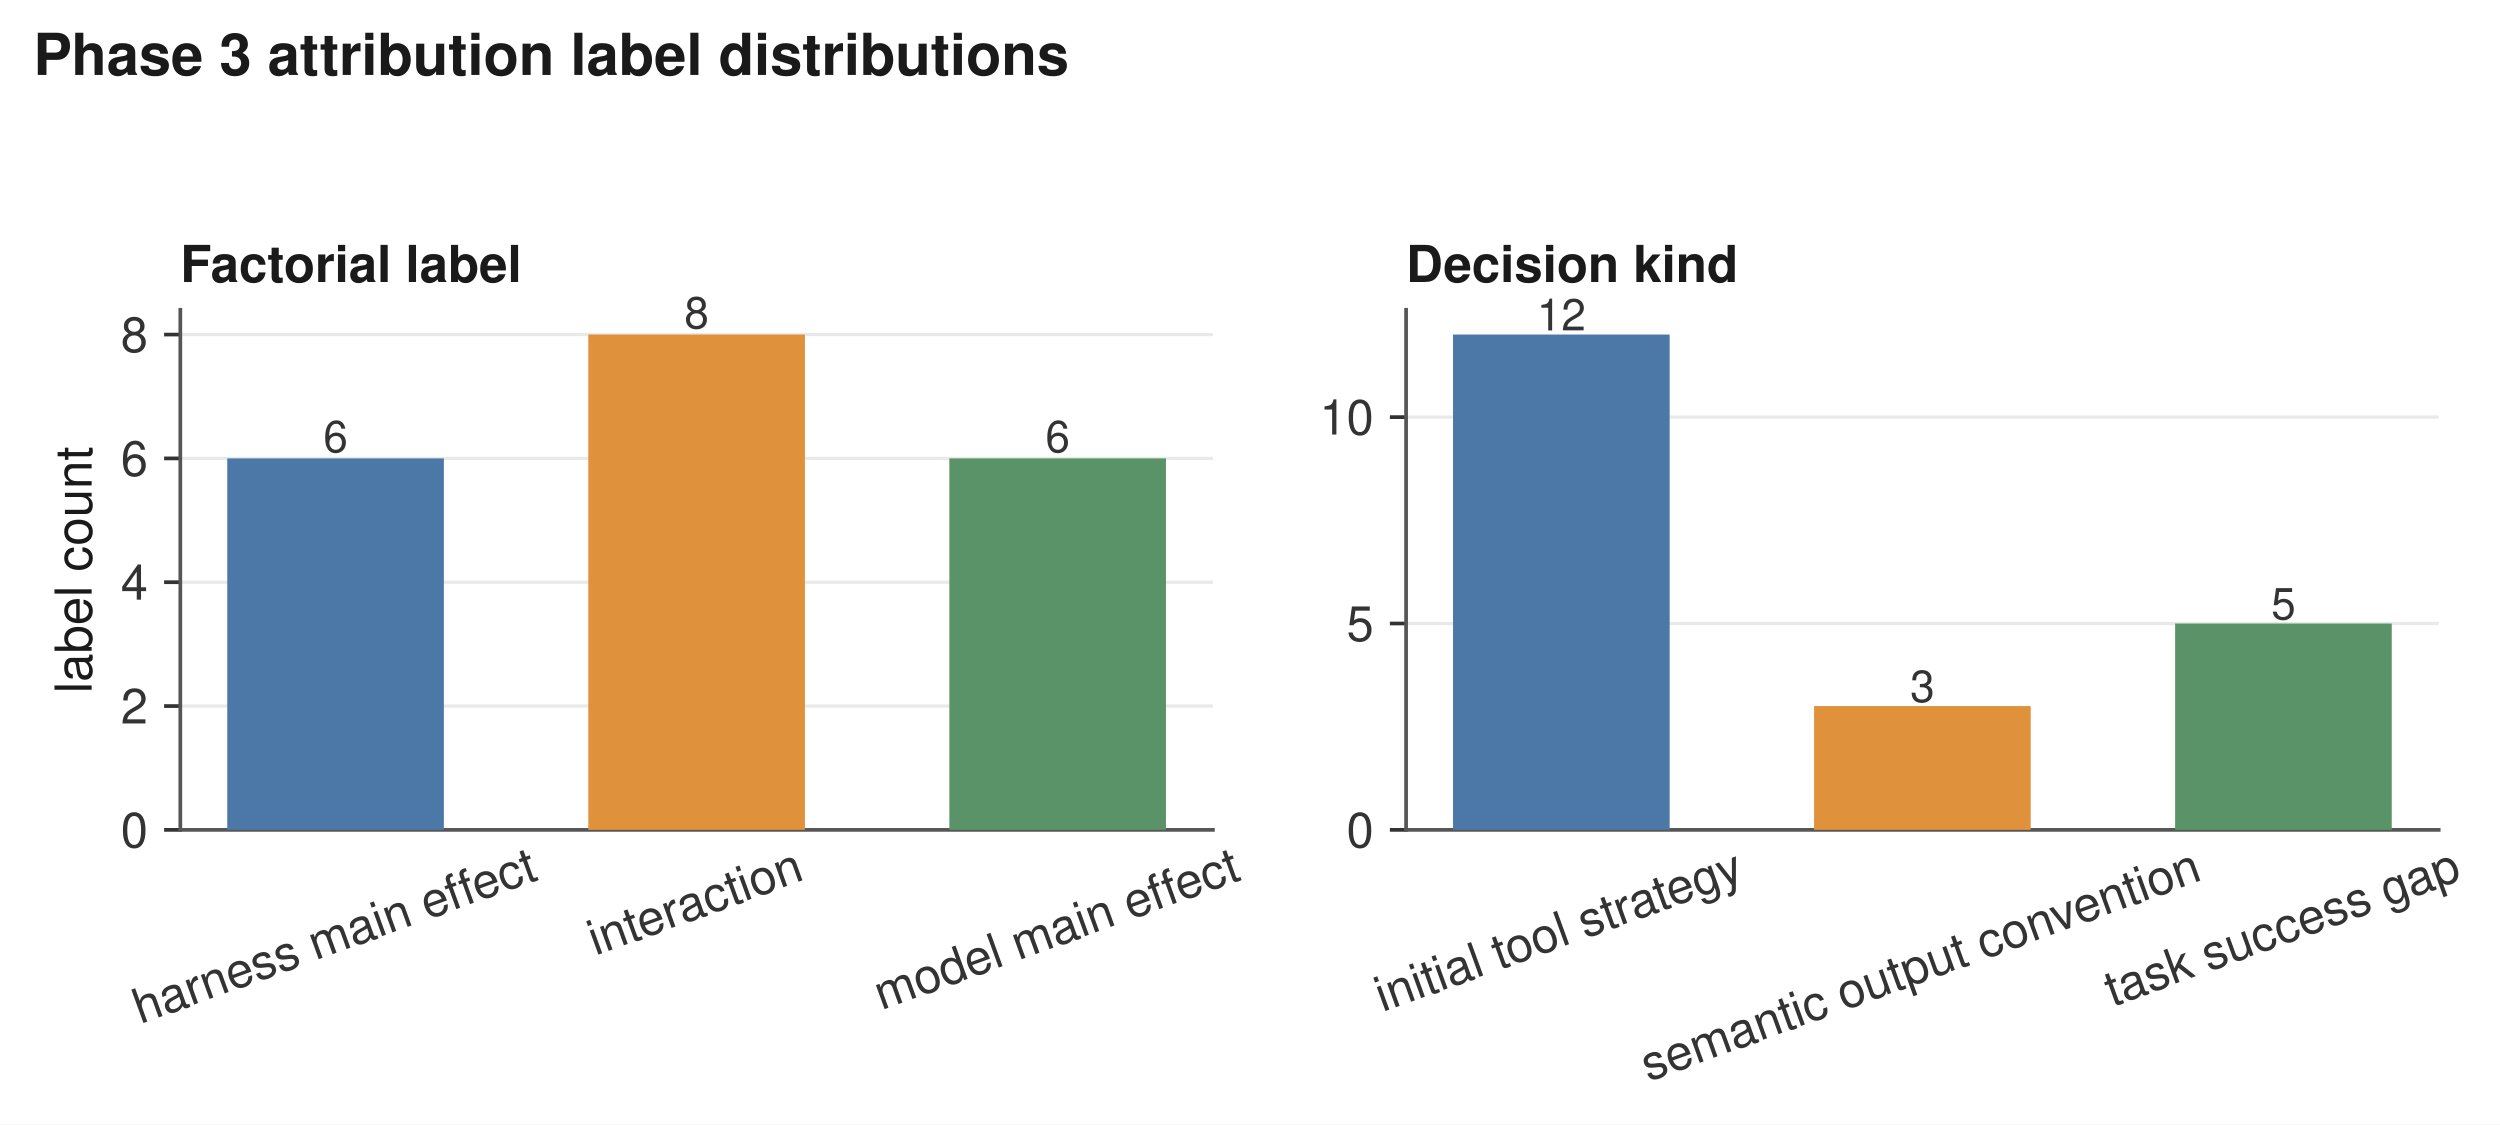
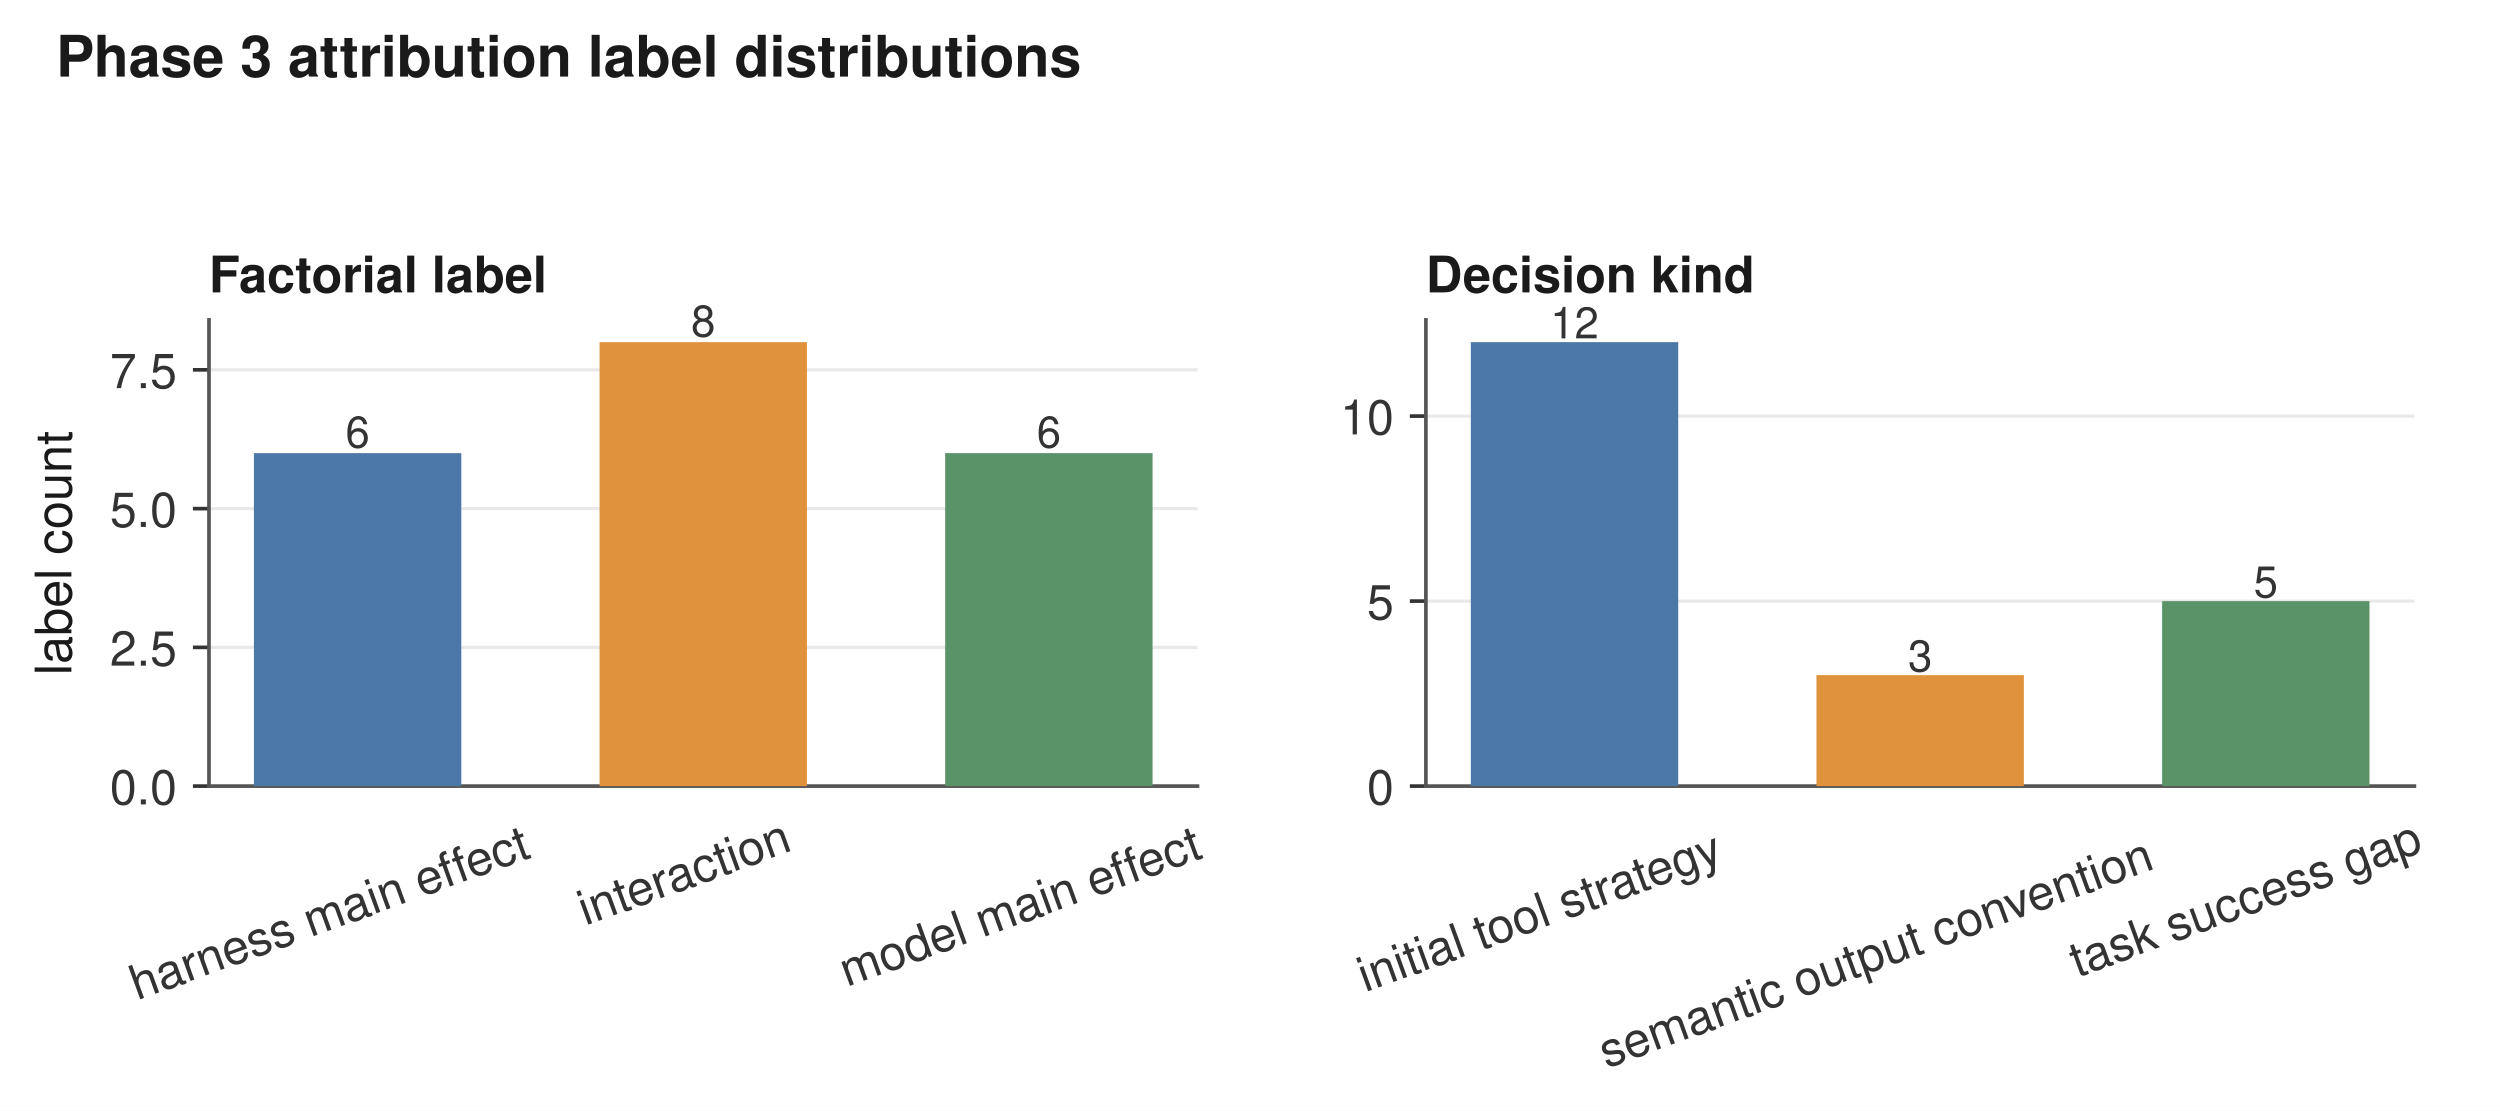
- <svg xmlns="http://www.w3.org/2000/svg" xmlns:xlink="http://www.w3.org/1999/xlink" width="539.388pt" height="242.603pt" viewBox="0 0 539.388 242.603" version="1.1">
+ <svg xmlns="http://www.w3.org/2000/svg" xmlns:xlink="http://www.w3.org/1999/xlink" width="544.845pt" height="242.075pt" viewBox="0 0 544.845 242.075" version="1.1">
  <defs>
    <style type="text/css">*{stroke-linejoin: round; stroke-linecap: butt}</style>
  </defs>
  <g id="figure_1">
    <g id="patch_1">
-       <path d="M 0 242.603 L 539.388 242.603 L 539.388 0 L 0 0 z " style="fill: #ffffff" />
+       <path d="M 0 242.075 L 544.845 242.075 L 544.845 0 L 0 0 z " style="fill: #ffffff" />
    </g>
    <g id="axes_1">
      <g id="patch_2">
-         <path d="M 38.904 179.051 L 261.692 179.051 L 261.692 66.84 L 38.904 66.84 z " style="fill: #ffffff" />
+         <path d="M 45.544 171.325 L 260.981 171.325 L 260.981 69.72 L 45.544 69.72 z " style="fill: #ffffff" />
      </g>
      <g id="matplotlib.axis_1">
        <g id="xtick_1">
          <g id="line2d_1" />
          <g id="text_1">
-             <text style="font-size: 10.5px; font-family: 'Helvetica', 'Arial', 'DejaVu Sans', sans-serif; fill: #333333" transform="translate(30.26508 220.9655) rotate(-20)">harness main effect</text>
+             <text style="font-size: 10.5px; font-family: 'Helvetica', 'Arial', 'DejaVu Sans', sans-serif; fill: #333333" transform="translate(29.87964 218.0253) rotate(-20)">harness main effect</text>
          </g>
        </g>
        <g id="xtick_2">
          <g id="line2d_2" />
          <g id="text_2">
-             <text style="font-size: 10.5px; font-family: 'Helvetica', 'Arial', 'DejaVu Sans', sans-serif; fill: #333333" transform="translate(128.4515 206.1966) rotate(-20)">interaction</text>
+             <text style="font-size: 10.5px; font-family: 'Helvetica', 'Arial', 'DejaVu Sans', sans-serif; fill: #333333" transform="translate(127.5731 201.7443) rotate(-20)">interaction</text>
          </g>
        </g>
        <g id="xtick_3">
          <g id="line2d_3" />
          <g id="text_3">
-             <text style="font-size: 10.5px; font-family: 'Helvetica', 'Arial', 'DejaVu Sans', sans-serif; fill: #333333" transform="translate(190.1749 217.9708) rotate(-20)">model main effect</text>
+             <text style="font-size: 10.5px; font-family: 'Helvetica', 'Arial', 'DejaVu Sans', sans-serif; fill: #333333" transform="translate(184.5661 215.0907) rotate(-20)">model main effect</text>
          </g>
        </g>
      </g>
      <g id="matplotlib.axis_2">
        <g id="ytick_1">
          <g id="line2d_4">
-             <path d="M 38.904 179.051 L 261.692 179.051 " clip-path="url(#p4294540454)" style="fill: none; stroke: #e9e9e9; stroke-width: 0.7; stroke-linecap: square" />
+             <path d="M 45.544 171.325 L 260.981 171.325 " clip-path="url(#p346cd25ff2)" style="fill: none; stroke: #e9e9e9; stroke-width: 0.7; stroke-linecap: square" />
          </g>
          <g id="line2d_5">
            <defs>
              <path id="m65aaab735d" d="M 0 0 L -3.5 0 " style="stroke: #333333; stroke-width: 0.8" />
            </defs>
            <g>
-               <use xlink:href="#m65aaab735d" x="38.904" y="179.051" style="fill: #333333; stroke: #333333; stroke-width: 0.8" />
+               <use xlink:href="#m65aaab735d" x="45.544" y="171.325" style="fill: #333333; stroke: #333333; stroke-width: 0.8" />
            </g>
          </g>
          <g id="text_4">
-             <text style="font-size: 10.5px; font-family: 'Helvetica', 'Arial', 'DejaVu Sans', sans-serif; text-anchor: end; fill: #333333" x="31.904" y="182.817" transform="rotate(-0 31.9036 182.817)">0</text>
+             <text style="font-size: 10.5px; font-family: 'Helvetica', 'Arial', 'DejaVu Sans', sans-serif; text-anchor: end; fill: #333333" x="38.544" y="175.315" transform="rotate(-0 38.54422 175.3145)">0.0</text>
          </g>
        </g>
        <g id="ytick_2">
          <g id="line2d_6">
-             <path d="M 38.904 152.334 L 261.692 152.334 " clip-path="url(#p4294540454)" style="fill: none; stroke: #e9e9e9; stroke-width: 0.7; stroke-linecap: square" />
+             <path d="M 45.544 141.086 L 260.981 141.086 " clip-path="url(#p346cd25ff2)" style="fill: none; stroke: #e9e9e9; stroke-width: 0.7; stroke-linecap: square" />
          </g>
          <g id="line2d_7">
            <g>
-               <use xlink:href="#m65aaab735d" x="38.904" y="152.334" style="fill: #333333; stroke: #333333; stroke-width: 0.8" />
+               <use xlink:href="#m65aaab735d" x="45.544" y="141.086" style="fill: #333333; stroke: #333333; stroke-width: 0.8" />
            </g>
          </g>
          <g id="text_5">
-             <text style="font-size: 10.5px; font-family: 'Helvetica', 'Arial', 'DejaVu Sans', sans-serif; text-anchor: end; fill: #333333" x="31.904" y="156.1" transform="rotate(-0 31.9036 156.1001)">2</text>
+             <text style="font-size: 10.5px; font-family: 'Helvetica', 'Arial', 'DejaVu Sans', sans-serif; text-anchor: end; fill: #333333" x="38.544" y="145.075" transform="rotate(-0 38.54422 145.0748)">2.5</text>
          </g>
        </g>
        <g id="ytick_3">
          <g id="line2d_8">
-             <path d="M 38.904 125.617 L 261.692 125.617 " clip-path="url(#p4294540454)" style="fill: none; stroke: #e9e9e9; stroke-width: 0.7; stroke-linecap: square" />
+             <path d="M 45.544 110.846 L 260.981 110.846 " clip-path="url(#p346cd25ff2)" style="fill: none; stroke: #e9e9e9; stroke-width: 0.7; stroke-linecap: square" />
          </g>
          <g id="line2d_9">
            <g>
-               <use xlink:href="#m65aaab735d" x="38.904" y="125.617" style="fill: #333333; stroke: #333333; stroke-width: 0.8" />
+               <use xlink:href="#m65aaab735d" x="45.544" y="110.846" style="fill: #333333; stroke: #333333; stroke-width: 0.8" />
            </g>
          </g>
          <g id="text_6">
-             <text style="font-size: 10.5px; font-family: 'Helvetica', 'Arial', 'DejaVu Sans', sans-serif; text-anchor: end; fill: #333333" x="31.904" y="129.383" transform="rotate(-0 31.9036 129.3832)">4</text>
+             <text style="font-size: 10.5px; font-family: 'Helvetica', 'Arial', 'DejaVu Sans', sans-serif; text-anchor: end; fill: #333333" x="38.544" y="114.835" transform="rotate(-0 38.54422 114.8351)">5.0</text>
          </g>
        </g>
        <g id="ytick_4">
          <g id="line2d_10">
-             <path d="M 38.904 98.9 L 261.692 98.9 " clip-path="url(#p4294540454)" style="fill: none; stroke: #e9e9e9; stroke-width: 0.7; stroke-linecap: square" />
+             <path d="M 45.544 80.606 L 260.981 80.606 " clip-path="url(#p346cd25ff2)" style="fill: none; stroke: #e9e9e9; stroke-width: 0.7; stroke-linecap: square" />
          </g>
          <g id="line2d_11">
            <g>
-               <use xlink:href="#m65aaab735d" x="38.904" y="98.9" style="fill: #333333; stroke: #333333; stroke-width: 0.8" />
+               <use xlink:href="#m65aaab735d" x="45.544" y="80.606" style="fill: #333333; stroke: #333333; stroke-width: 0.8" />
            </g>
          </g>
          <g id="text_7">
-             <text style="font-size: 10.5px; font-family: 'Helvetica', 'Arial', 'DejaVu Sans', sans-serif; text-anchor: end; fill: #333333" x="31.904" y="102.666" transform="rotate(-0 31.9036 102.6663)">6</text>
-           </g>
-         </g>
-         <g id="ytick_5">
-           <g id="line2d_12">
-             <path d="M 38.904 72.183 L 261.692 72.183 " clip-path="url(#p4294540454)" style="fill: none; stroke: #e9e9e9; stroke-width: 0.7; stroke-linecap: square" />
-           </g>
-           <g id="line2d_13">
-             <g>
-               <use xlink:href="#m65aaab735d" x="38.904" y="72.183" style="fill: #333333; stroke: #333333; stroke-width: 0.8" />
-             </g>
-           </g>
-           <g id="text_8">
-             <text style="font-size: 10.5px; font-family: 'Helvetica', 'Arial', 'DejaVu Sans', sans-serif; text-anchor: end; fill: #333333" x="31.904" y="75.949" transform="rotate(-0 31.9036 75.94943)">8</text>
-           </g>
-         </g>
-         <g id="text_9">
-           <text style="font-size: 11px; font-family: 'Helvetica', 'Arial', 'DejaVu Sans', sans-serif; text-anchor: middle; fill: #1a1a1a" x="19.772" y="122.945" transform="rotate(-90 19.7718 122.9455)">label count</text>
+             <text style="font-size: 10.5px; font-family: 'Helvetica', 'Arial', 'DejaVu Sans', sans-serif; text-anchor: end; fill: #333333" x="38.544" y="84.595" transform="rotate(-0 38.54422 84.59547)">7.5</text>
+           </g>
+         </g>
+         <g id="text_8">
+           <text style="font-size: 11px; font-family: 'Helvetica', 'Arial', 'DejaVu Sans', sans-serif; text-anchor: middle; fill: #1a1a1a" x="15.558" y="120.523" transform="rotate(-90 15.55828 120.5227)">label count</text>
        </g>
      </g>
      <g id="patch_3">
-         <path d="M 38.904 179.051 L 38.904 66.84 " style="fill: none; stroke: #555555; stroke-width: 0.8; stroke-linejoin: miter; stroke-linecap: square" />
+         <path d="M 45.544 171.325 L 45.544 69.72 " style="fill: none; stroke: #555555; stroke-width: 0.8; stroke-linejoin: miter; stroke-linecap: square" />
      </g>
      <g id="patch_4">
-         <path d="M 38.904 179.051 L 261.692 179.051 " style="fill: none; stroke: #555555; stroke-width: 0.8; stroke-linejoin: miter; stroke-linecap: square" />
+         <path d="M 45.544 171.325 L 260.981 171.325 " style="fill: none; stroke: #555555; stroke-width: 0.8; stroke-linejoin: miter; stroke-linecap: square" />
      </g>
      <g id="patch_5">
-         <path d="M 49.03 179.051 L 95.769 179.051 L 95.769 98.9 L 49.03 98.9 z " clip-path="url(#p4294540454)" style="fill: #4c78a8" />
+         <path d="M 55.337 171.325 L 100.533 171.325 L 100.533 98.75 L 55.337 98.75 z " clip-path="url(#p346cd25ff2)" style="fill: #4c78a8" />
      </g>
      <g id="patch_6">
-         <path d="M 126.928 179.051 L 173.667 179.051 L 173.667 72.183 L 126.928 72.183 z " clip-path="url(#p4294540454)" style="fill: #e0913b" />
+         <path d="M 130.664 171.325 L 175.861 171.325 L 175.861 74.558 L 130.664 74.558 z " clip-path="url(#p346cd25ff2)" style="fill: #e0913b" />
      </g>
      <g id="patch_7">
-         <path d="M 204.826 179.051 L 251.565 179.051 L 251.565 98.9 L 204.826 98.9 z " clip-path="url(#p4294540454)" style="fill: #5a9367" />
+         <path d="M 205.992 171.325 L 251.188 171.325 L 251.188 98.75 L 205.992 98.75 z " clip-path="url(#p346cd25ff2)" style="fill: #5a9367" />
+       </g>
+       <g id="text_9">
+         <text style="font-size: 9.5px; font-family: 'Helvetica', 'Arial', 'DejaVu Sans', sans-serif; text-anchor: middle; fill: #333333" x="77.935" y="97.541" transform="rotate(-0 77.93503 97.54051)">6</text>
      </g>
      <g id="text_10">
-         <text style="font-size: 9.5px; font-family: 'Helvetica', 'Arial', 'DejaVu Sans', sans-serif; text-anchor: middle; fill: #333333" x="72.4" y="97.564" transform="rotate(-0 72.3997 97.56442)">6</text>
+         <text style="font-size: 9.5px; font-family: 'Helvetica', 'Arial', 'DejaVu Sans', sans-serif; text-anchor: middle; fill: #333333" x="153.263" y="73.349" transform="rotate(-0 153.2625 73.34876)">8</text>
      </g>
      <g id="text_11">
-         <text style="font-size: 9.5px; font-family: 'Helvetica', 'Arial', 'DejaVu Sans', sans-serif; text-anchor: middle; fill: #333333" x="150.298" y="70.848" transform="rotate(-0 150.2976 70.84753)">8</text>
+         <text style="font-size: 9.5px; font-family: 'Helvetica', 'Arial', 'DejaVu Sans', sans-serif; text-anchor: middle; fill: #333333" x="228.59" y="97.541" transform="rotate(-0 228.59 97.54051)">6</text>
      </g>
      <g id="text_12">
-         <text style="font-size: 9.5px; font-family: 'Helvetica', 'Arial', 'DejaVu Sans', sans-serif; text-anchor: middle; fill: #333333" x="228.196" y="97.564" transform="rotate(-0 228.1955 97.56442)">6</text>
-       </g>
-       <g id="text_13">
-         <text style="font-weight: 700; font-size: 11px; font-family: 'Helvetica', 'Arial', 'DejaVu Sans', sans-serif; text-anchor: start; fill: #1a1a1a" x="38.904" y="60.84" transform="rotate(-0 38.9036 60.84)">Factorial label</text>
+         <text style="font-weight: 700; font-size: 11px; font-family: 'Helvetica', 'Arial', 'DejaVu Sans', sans-serif; text-anchor: start; fill: #1a1a1a" x="45.544" y="63.72" transform="rotate(-0 45.54422 63.72)">Factorial label</text>
      </g>
    </g>
    <g id="axes_2">
      <g id="patch_8">
-         <path d="M 303.371 179.051 L 526.159 179.051 L 526.159 66.84 L 303.371 66.84 z " style="fill: #ffffff" />
+         <path d="M 310.757 171.325 L 526.194 171.325 L 526.194 69.72 L 310.757 69.72 z " style="fill: #ffffff" />
      </g>
      <g id="matplotlib.axis_3">
        <g id="xtick_4">
+           <g id="line2d_12" />
+           <g id="text_13">
+             <text style="font-size: 10.5px; font-family: 'Helvetica', 'Arial', 'DejaVu Sans', sans-serif; fill: #333333" transform="translate(297.5186 216.2595) rotate(-20)">initial tool strategy</text>
+           </g>
+         </g>
+         <g id="xtick_5">
+           <g id="line2d_13" />
+           <g id="text_14">
+             <text style="font-size: 10.5px; font-family: 'Helvetica', 'Arial', 'DejaVu Sans', sans-serif; fill: #333333" transform="translate(350.0916 232.8234) rotate(-20)">semantic output convention</text>
+           </g>
+         </g>
+         <g id="xtick_6">
          <g id="line2d_14" />
-           <g id="text_14">
-             <text style="font-size: 10.5px; font-family: 'Helvetica', 'Arial', 'DejaVu Sans', sans-serif; fill: #333333" transform="translate(298.2742 218.3708) rotate(-20)">initial tool strategy</text>
-           </g>
-         </g>
-         <g id="xtick_5">
-           <g id="line2d_15" />
          <g id="text_15">
-             <text style="font-size: 10.5px; font-family: 'Helvetica', 'Arial', 'DejaVu Sans', sans-serif; fill: #333333" transform="translate(355.6229 233.3462) rotate(-20)">semantic output convention</text>
-           </g>
-         </g>
-         <g id="xtick_6">
-           <g id="line2d_16" />
+             <text style="font-size: 10.5px; font-family: 'Helvetica', 'Arial', 'DejaVu Sans', sans-serif; fill: #333333" transform="translate(452.6899 212.9718) rotate(-20)">task success gap</text>
+           </g>
+         </g>
+       </g>
+       <g id="matplotlib.axis_4">
+         <g id="ytick_5">
+           <g id="line2d_15">
+             <path d="M 310.757 171.325 L 526.194 171.325 " clip-path="url(#p5783f147b5)" style="fill: none; stroke: #e9e9e9; stroke-width: 0.7; stroke-linecap: square" />
+           </g>
+           <g id="line2d_16">
+             <g>
+               <use xlink:href="#m65aaab735d" x="310.757" y="171.325" style="fill: #333333; stroke: #333333; stroke-width: 0.8" />
+             </g>
+           </g>
          <g id="text_16">
-             <text style="font-size: 10.5px; font-family: 'Helvetica', 'Arial', 'DejaVu Sans', sans-serif; fill: #333333" transform="translate(455.715 217.1734) rotate(-20)">task success gap</text>
-           </g>
-         </g>
-       </g>
-       <g id="matplotlib.axis_4">
+             <text style="font-size: 10.5px; font-family: 'Helvetica', 'Arial', 'DejaVu Sans', sans-serif; text-anchor: end; fill: #333333" x="303.757" y="175.315" transform="rotate(-0 303.7574 175.3145)">0</text>
+           </g>
+         </g>
        <g id="ytick_6">
          <g id="line2d_17">
-             <path d="M 303.371 179.051 L 526.159 179.051 " clip-path="url(#p409ea3a580)" style="fill: none; stroke: #e9e9e9; stroke-width: 0.7; stroke-linecap: square" />
+             <path d="M 310.757 131.006 L 526.194 131.006 " clip-path="url(#p5783f147b5)" style="fill: none; stroke: #e9e9e9; stroke-width: 0.7; stroke-linecap: square" />
          </g>
          <g id="line2d_18">
            <g>
-               <use xlink:href="#m65aaab735d" x="303.371" y="179.051" style="fill: #333333; stroke: #333333; stroke-width: 0.8" />
+               <use xlink:href="#m65aaab735d" x="310.757" y="131.006" style="fill: #333333; stroke: #333333; stroke-width: 0.8" />
            </g>
          </g>
          <g id="text_17">
-             <text style="font-size: 10.5px; font-family: 'Helvetica', 'Arial', 'DejaVu Sans', sans-serif; text-anchor: end; fill: #333333" x="296.371" y="182.817" transform="rotate(-0 296.3713 182.817)">0</text>
+             <text style="font-size: 10.5px; font-family: 'Helvetica', 'Arial', 'DejaVu Sans', sans-serif; text-anchor: end; fill: #333333" x="303.757" y="134.995" transform="rotate(-0 303.7574 134.9949)">5</text>
          </g>
        </g>
        <g id="ytick_7">
          <g id="line2d_19">
-             <path d="M 303.371 134.523 L 526.159 134.523 " clip-path="url(#p409ea3a580)" style="fill: none; stroke: #e9e9e9; stroke-width: 0.7; stroke-linecap: square" />
+             <path d="M 310.757 90.686 L 526.194 90.686 " clip-path="url(#p5783f147b5)" style="fill: none; stroke: #e9e9e9; stroke-width: 0.7; stroke-linecap: square" />
          </g>
          <g id="line2d_20">
            <g>
-               <use xlink:href="#m65aaab735d" x="303.371" y="134.523" style="fill: #333333; stroke: #333333; stroke-width: 0.8" />
+               <use xlink:href="#m65aaab735d" x="310.757" y="90.686" style="fill: #333333; stroke: #333333; stroke-width: 0.8" />
            </g>
          </g>
          <g id="text_18">
-             <text style="font-size: 10.5px; font-family: 'Helvetica', 'Arial', 'DejaVu Sans', sans-serif; text-anchor: end; fill: #333333" x="296.371" y="138.289" transform="rotate(-0 296.3713 138.2888)">5</text>
-           </g>
-         </g>
-         <g id="ytick_8">
-           <g id="line2d_21">
-             <path d="M 303.371 89.995 L 526.159 89.995 " clip-path="url(#p409ea3a580)" style="fill: none; stroke: #e9e9e9; stroke-width: 0.7; stroke-linecap: square" />
-           </g>
-           <g id="line2d_22">
-             <g>
-               <use xlink:href="#m65aaab735d" x="303.371" y="89.995" style="fill: #333333; stroke: #333333; stroke-width: 0.8" />
-             </g>
-           </g>
-           <g id="text_19">
-             <text style="font-size: 10.5px; font-family: 'Helvetica', 'Arial', 'DejaVu Sans', sans-serif; text-anchor: end; fill: #333333" x="296.371" y="93.761" transform="rotate(-0 296.3713 93.76069)">10</text>
+             <text style="font-size: 10.5px; font-family: 'Helvetica', 'Arial', 'DejaVu Sans', sans-serif; text-anchor: end; fill: #333333" x="303.757" y="94.675" transform="rotate(-0 303.7574 94.67536)">10</text>
          </g>
        </g>
      </g>
      <g id="patch_9">
-         <path d="M 303.371 179.051 L 303.371 66.84 " style="fill: none; stroke: #555555; stroke-width: 0.8; stroke-linejoin: miter; stroke-linecap: square" />
+         <path d="M 310.757 171.325 L 310.757 69.72 " style="fill: none; stroke: #555555; stroke-width: 0.8; stroke-linejoin: miter; stroke-linecap: square" />
      </g>
      <g id="patch_10">
-         <path d="M 303.371 179.051 L 526.159 179.051 " style="fill: none; stroke: #555555; stroke-width: 0.8; stroke-linejoin: miter; stroke-linecap: square" />
+         <path d="M 310.757 171.325 L 526.194 171.325 " style="fill: none; stroke: #555555; stroke-width: 0.8; stroke-linejoin: miter; stroke-linecap: square" />
      </g>
      <g id="patch_11">
-         <path d="M 313.498 179.051 L 360.237 179.051 L 360.237 72.183 L 313.498 72.183 z " clip-path="url(#p409ea3a580)" style="fill: #4c78a8" />
+         <path d="M 320.55 171.325 L 365.746 171.325 L 365.746 74.558 L 320.55 74.558 z " clip-path="url(#p5783f147b5)" style="fill: #4c78a8" />
      </g>
      <g id="patch_12">
-         <path d="M 391.396 179.051 L 438.135 179.051 L 438.135 152.334 L 391.396 152.334 z " clip-path="url(#p409ea3a580)" style="fill: #e0913b" />
+         <path d="M 395.877 171.325 L 441.074 171.325 L 441.074 147.134 L 395.877 147.134 z " clip-path="url(#p5783f147b5)" style="fill: #e0913b" />
      </g>
      <g id="patch_13">
-         <path d="M 469.294 179.051 L 516.033 179.051 L 516.033 134.523 L 469.294 134.523 z " clip-path="url(#p409ea3a580)" style="fill: #5a9367" />
+         <path d="M 471.205 171.325 L 516.401 171.325 L 516.401 131.006 L 471.205 131.006 z " clip-path="url(#p5783f147b5)" style="fill: #5a9367" />
+       </g>
+       <g id="text_19">
+         <text style="font-size: 9.5px; font-family: 'Helvetica', 'Arial', 'DejaVu Sans', sans-serif; text-anchor: middle; fill: #333333" x="343.148" y="73.752" transform="rotate(-0 343.1482 73.75196)">12</text>
      </g>
      <g id="text_20">
-         <text style="font-size: 9.5px; font-family: 'Helvetica', 'Arial', 'DejaVu Sans', sans-serif; text-anchor: middle; fill: #333333" x="336.867" y="71.293" transform="rotate(-0 336.8674 71.29282)">12</text>
+         <text style="font-size: 9.5px; font-family: 'Helvetica', 'Arial', 'DejaVu Sans', sans-serif; text-anchor: middle; fill: #333333" x="418.476" y="146.327" transform="rotate(-0 418.4757 146.3272)">3</text>
      </g>
      <g id="text_21">
-         <text style="font-size: 9.5px; font-family: 'Helvetica', 'Arial', 'DejaVu Sans', sans-serif; text-anchor: middle; fill: #333333" x="414.765" y="151.443" transform="rotate(-0 414.7653 151.4435)">3</text>
+         <text style="font-size: 9.5px; font-family: 'Helvetica', 'Arial', 'DejaVu Sans', sans-serif; text-anchor: middle; fill: #333333" x="493.803" y="130.199" transform="rotate(-0 493.8031 130.1994)">5</text>
      </g>
      <g id="text_22">
-         <text style="font-size: 9.5px; font-family: 'Helvetica', 'Arial', 'DejaVu Sans', sans-serif; text-anchor: middle; fill: #333333" x="492.663" y="133.632" transform="rotate(-0 492.6633 133.6322)">5</text>
-       </g>
-       <g id="text_23">
-         <text style="font-weight: 700; font-size: 11px; font-family: 'Helvetica', 'Arial', 'DejaVu Sans', sans-serif; text-anchor: start; fill: #1a1a1a" x="303.371" y="60.84" transform="rotate(-0 303.3713 60.84)">Decision kind</text>
-       </g>
-     </g>
-     <g id="text_24">
-       <text style="font-weight: 700; font-size: 12.5px; font-family: 'Helvetica', 'Arial', 'DejaVu Sans', sans-serif; text-anchor: start; fill: #1a1a1a" x="7.2" y="16.167" transform="rotate(-0 7.2 16.1668)">Phase 3 attribution label distributions</text>
+         <text style="font-weight: 700; font-size: 11px; font-family: 'Helvetica', 'Arial', 'DejaVu Sans', sans-serif; text-anchor: start; fill: #1a1a1a" x="310.757" y="63.72" transform="rotate(-0 310.7574 63.72)">Decision kind</text>
+       </g>
+     </g>
+     <g id="text_23">
+       <text style="font-weight: 700; font-size: 12.5px; font-family: 'Helvetica', 'Arial', 'DejaVu Sans', sans-serif; text-anchor: start; fill: #1a1a1a" x="12.221" y="16.698" transform="rotate(-0 12.22062 16.69805)">Phase 3 attribution label distributions</text>
    </g>
  </g>
  <defs>
-     <clipPath id="p4294540454">
-       <rect x="38.904" y="66.84" width="222.788" height="112.211" />
+     <clipPath id="p346cd25ff2">
+       <rect x="45.544" y="69.72" width="215.437" height="101.605" />
    </clipPath>
-     <clipPath id="p409ea3a580">
-       <rect x="303.371" y="66.84" width="222.788" height="112.211" />
+     <clipPath id="p5783f147b5">
+       <rect x="310.757" y="69.72" width="215.437" height="101.605" />
    </clipPath>
  </defs>
</svg>
